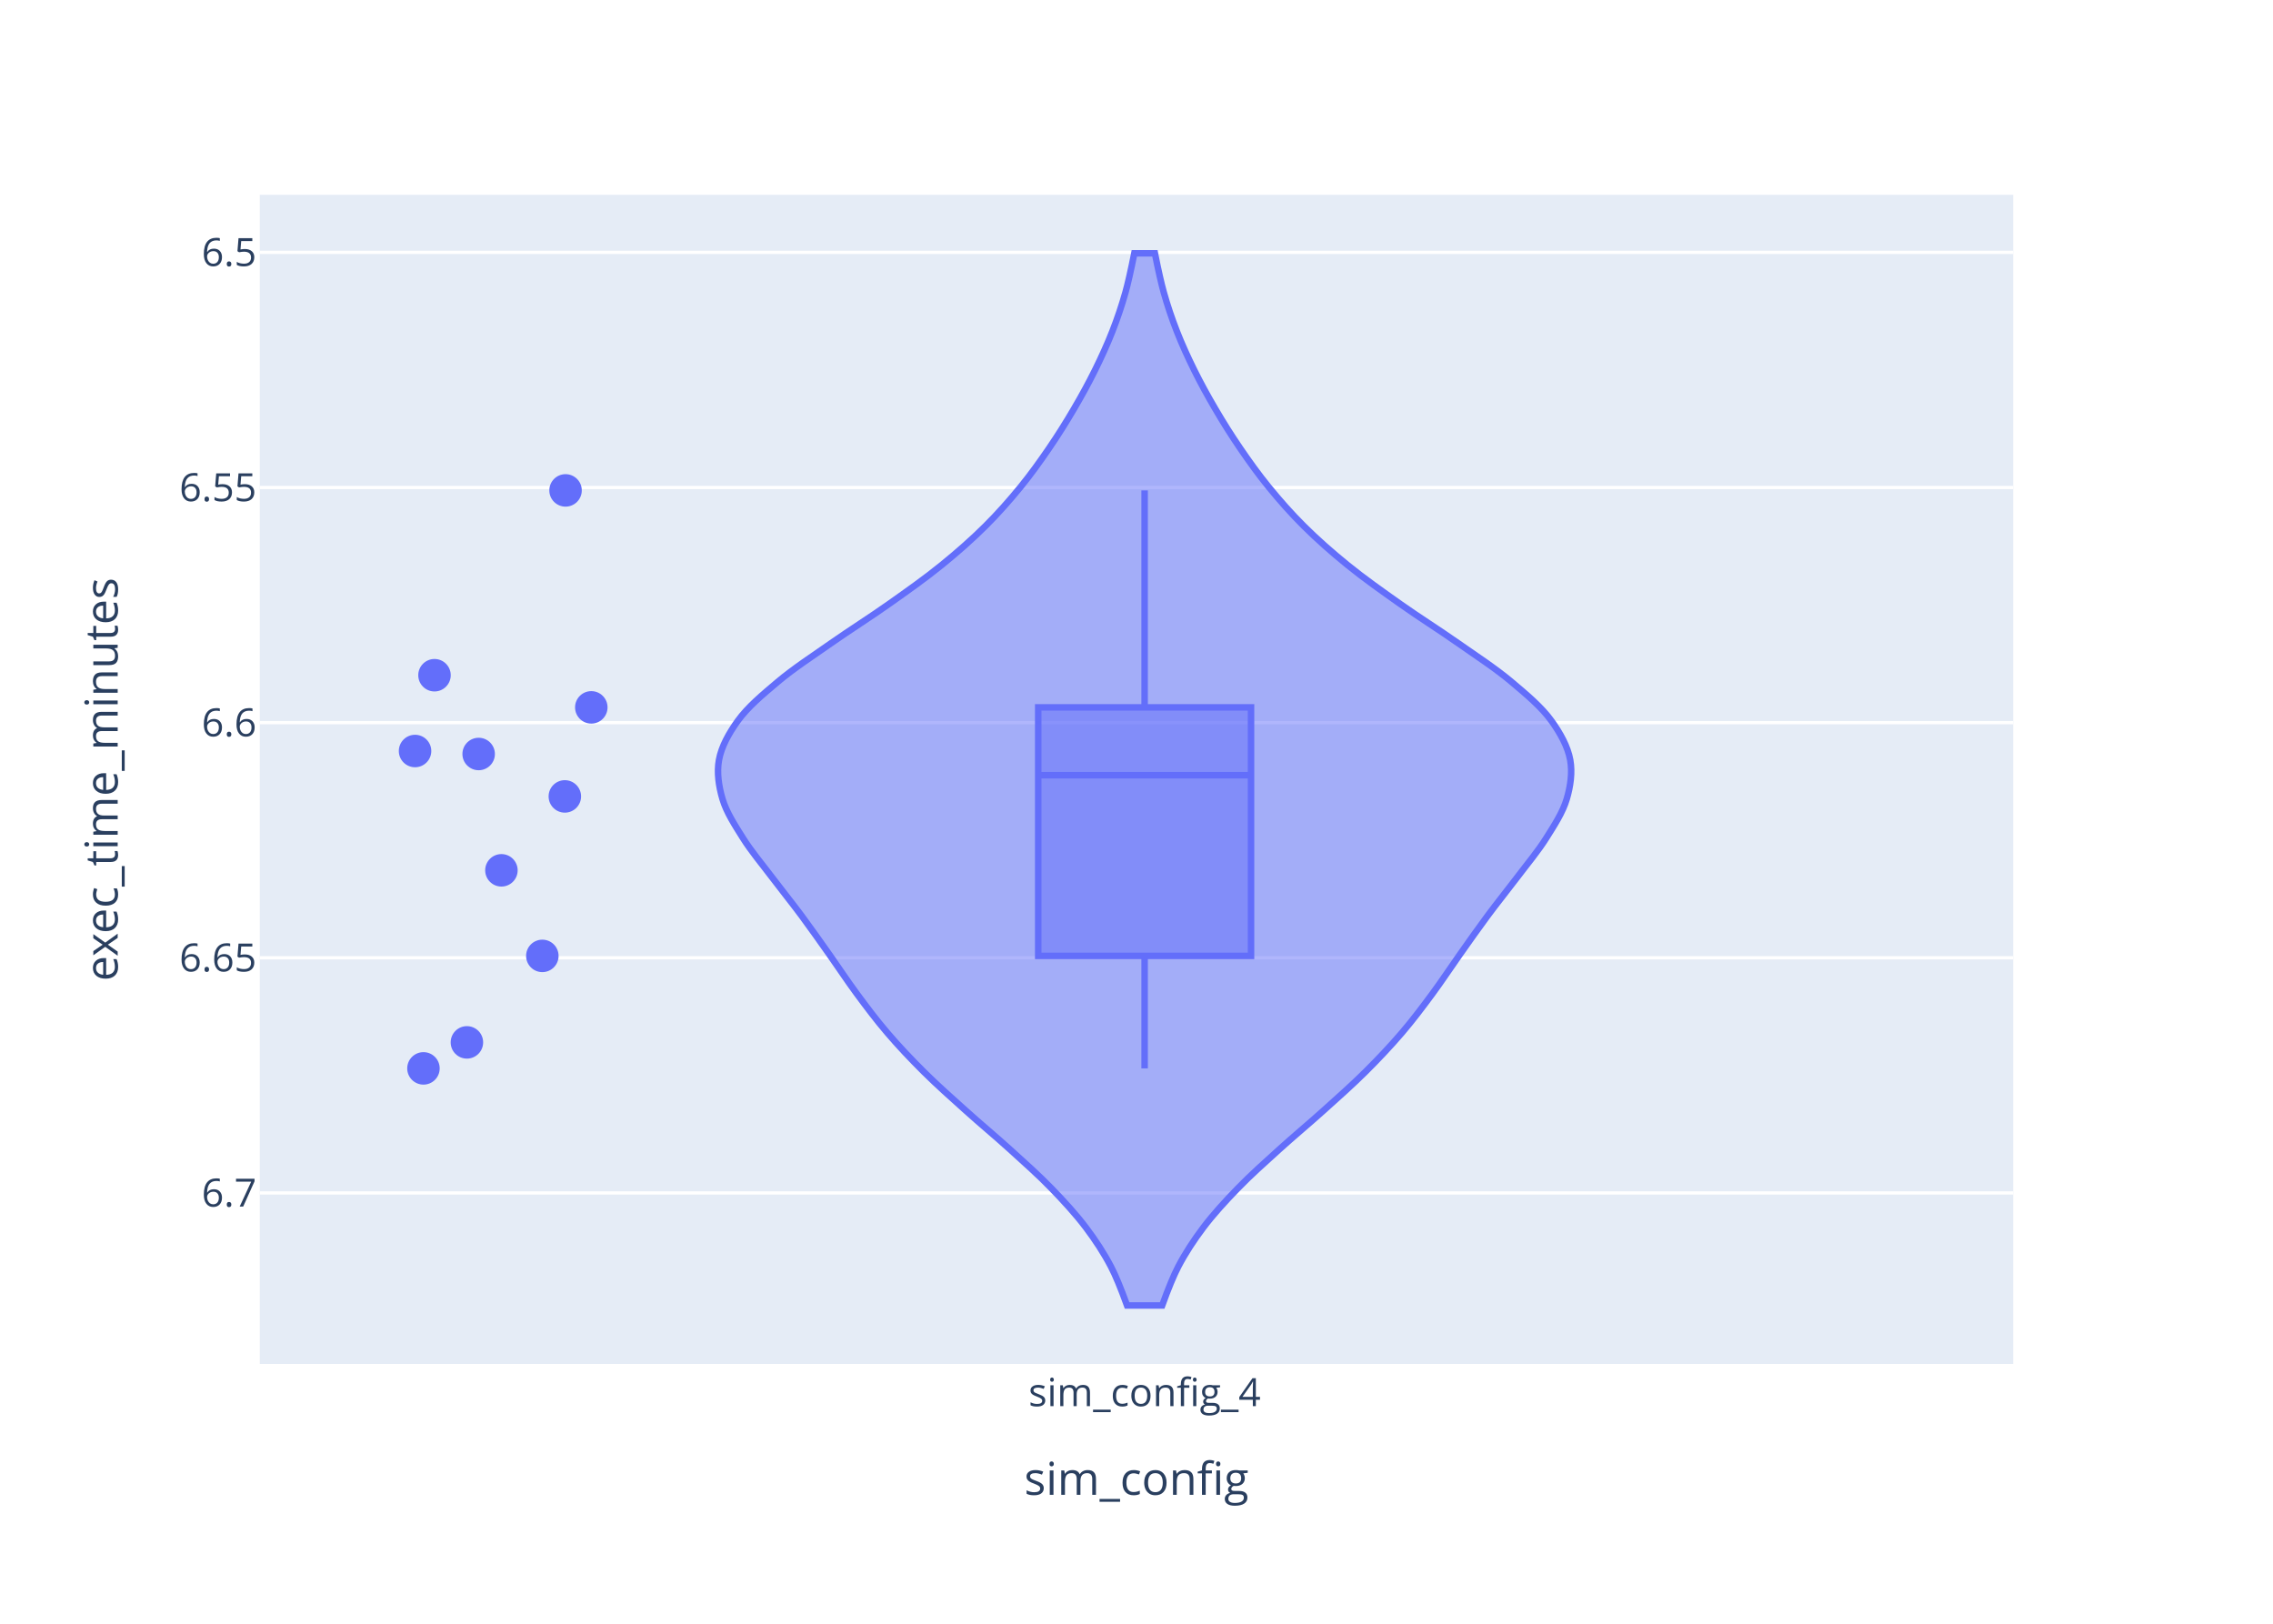
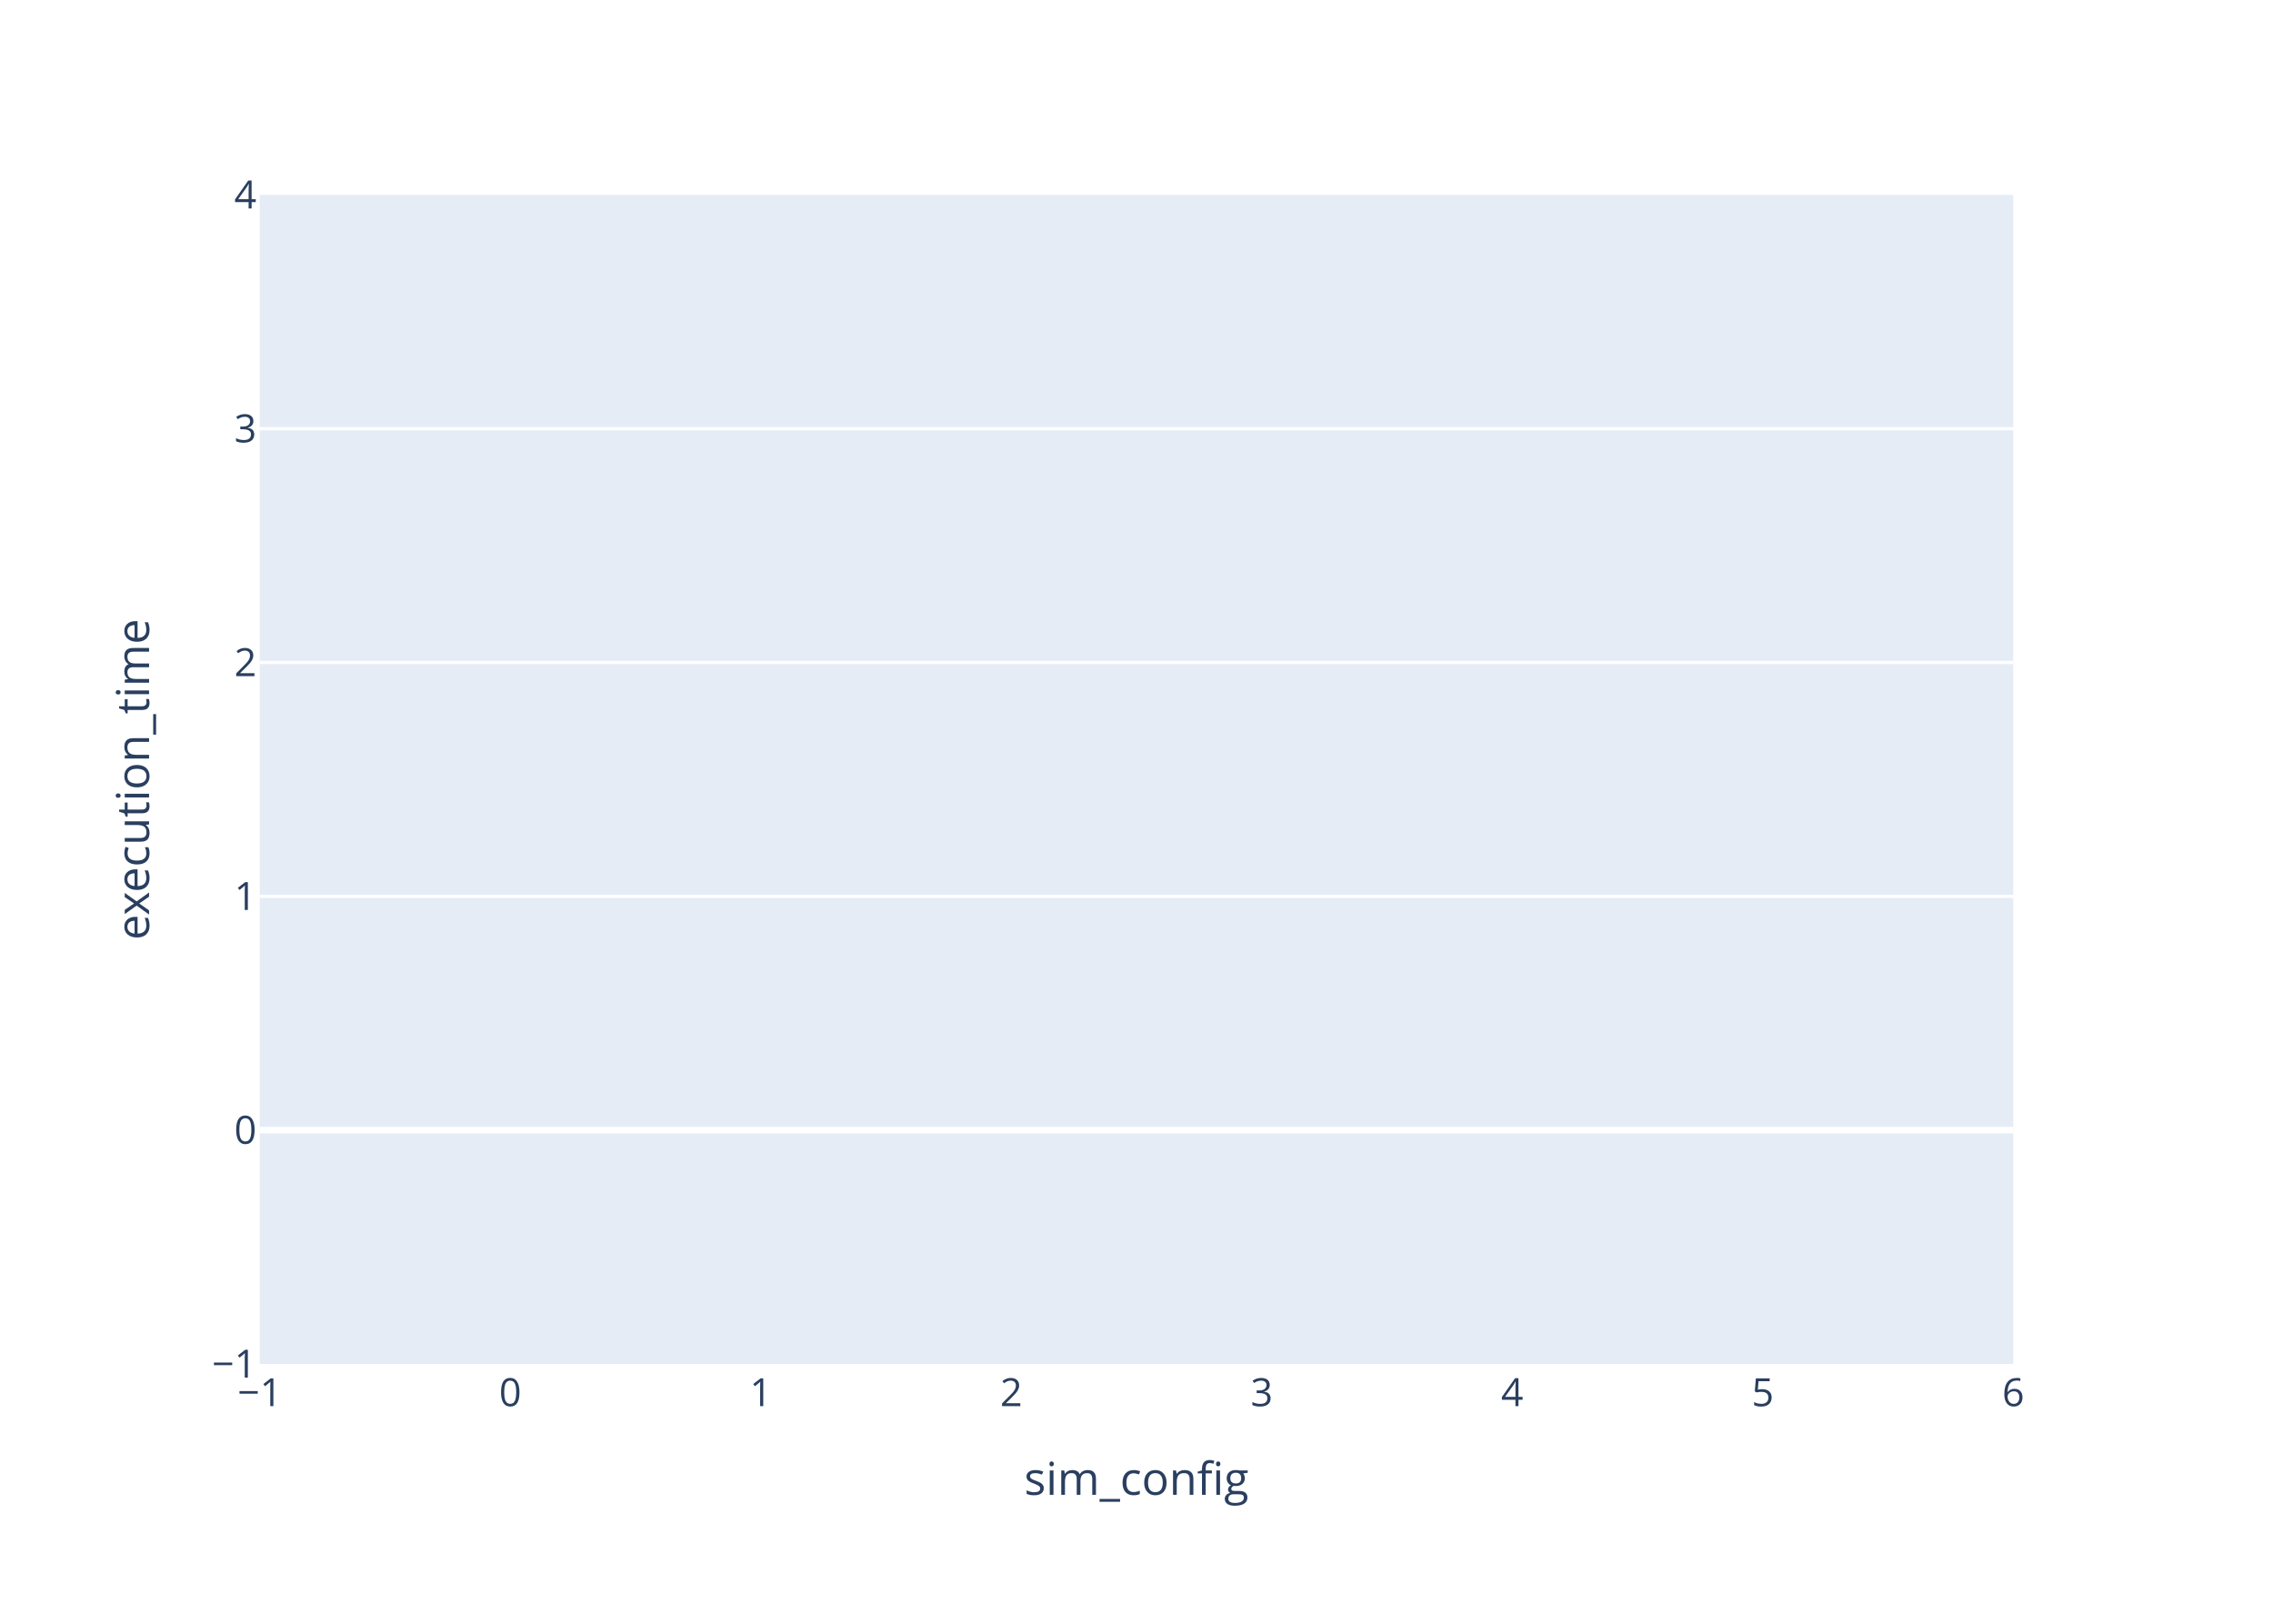
<svg xmlns="http://www.w3.org/2000/svg" class="main-svg" width="700" height="500" style="" viewBox="0 0 700 500">
  <rect x="0" y="0" width="700" height="500" style="fill: rgb(255, 255, 255); fill-opacity: 1;" />
-   <defs id="defs-a59ac5">
+   <defs id="defs-fa2061">
    <g class="clips">
-       <clipPath id="clipa59ac5xyplot" class="plotclip">
+       <clipPath id="clipfa2061xyplot" class="plotclip">
        <rect width="540" height="360" />
      </clipPath>
-       <clipPath class="axesclip" id="clipa59ac5x">
+       <clipPath class="axesclip" id="clipfa2061x">
        <rect x="80" y="0" width="540" height="500" />
      </clipPath>
-       <clipPath class="axesclip" id="clipa59ac5y">
+       <clipPath class="axesclip" id="clipfa2061y">
        <rect x="0" y="60" width="700" height="360" />
      </clipPath>
-       <clipPath class="axesclip" id="clipa59ac5xy">
+       <clipPath class="axesclip" id="clipfa2061xy">
        <rect x="80" y="60" width="540" height="360" />
      </clipPath>
    </g>
    <g class="gradients" />
    <g class="patterns" />
  </defs>
  <g class="bglayer">
    <rect class="bg" x="80" y="60" width="540" height="360" style="fill: rgb(229, 236, 246); fill-opacity: 1; stroke-width: 0;" />
  </g>
  <g class="layer-below">
    <g class="imagelayer" />
    <g class="shapelayer" />
  </g>
  <g class="cartesianlayer">
    <g class="subplot xy">
      <g class="layer-subplot">
        <g class="shapelayer" />
        <g class="imagelayer" />
      </g>
      <g class="minor-gridlayer">
        <g class="x" />
        <g class="y" />
      </g>
      <g class="gridlayer">
        <g class="x" />
        <g class="y">
-           <path class="ygrid crisp" transform="translate(0,367.34)" d="M80,0h540" style="stroke: rgb(255, 255, 255); stroke-opacity: 1; stroke-width: 1px;" />
-           <path class="ygrid crisp" transform="translate(0,294.93)" d="M80,0h540" style="stroke: rgb(255, 255, 255); stroke-opacity: 1; stroke-width: 1px;" />
-           <path class="ygrid crisp" transform="translate(0,222.53)" d="M80,0h540" style="stroke: rgb(255, 255, 255); stroke-opacity: 1; stroke-width: 1px;" />
-           <path class="ygrid crisp" transform="translate(0,150.12)" d="M80,0h540" style="stroke: rgb(255, 255, 255); stroke-opacity: 1; stroke-width: 1px;" />
-           <path class="ygrid crisp" transform="translate(0,77.71)" d="M80,0h540" style="stroke: rgb(255, 255, 255); stroke-opacity: 1; stroke-width: 1px;" />
+           <path class="ygrid crisp" transform="translate(0,276)" d="M80,0h540" style="stroke: rgb(255, 255, 255); stroke-opacity: 1; stroke-width: 1px;" />
+           <path class="ygrid crisp" transform="translate(0,204)" d="M80,0h540" style="stroke: rgb(255, 255, 255); stroke-opacity: 1; stroke-width: 1px;" />
+           <path class="ygrid crisp" transform="translate(0,132)" d="M80,0h540" style="stroke: rgb(255, 255, 255); stroke-opacity: 1; stroke-width: 1px;" />
        </g>
      </g>
-       <g class="zerolinelayer" />
+       <g class="zerolinelayer">
+         <path class="yzl zl crisp" transform="translate(0,348)" d="M80,0h540" style="stroke: rgb(255, 255, 255); stroke-opacity: 1; stroke-width: 2px;" />
+       </g>
      <g class="layer-between">
        <g class="shapelayer" />
        <g class="imagelayer" />
      </g>
      <path class="xlines-below" />
      <path class="ylines-below" />
      <g class="overlines-below" />
      <g class="xaxislayer-below" />
      <g class="yaxislayer-below" />
      <g class="overaxes-below" />
-       <g class="plot" transform="translate(80,60)" clip-path="url(#clipa59ac5xyplot)">
-         <g class="violinlayer mlayer">
-           <g class="trace violins" style="opacity: 1;">
-             <path class="violin" d="M275.67,18Q277.28,26.03 278.39,30C279.52,34.03 280.87,38.04 282.42,42C284,46.04 285.83,50.04 287.79,54C289.79,58.04 291.99,62.04 294.32,66C296.69,70.04 299.2,74.05 301.9,78C304.67,82.05 307.55,86.08 310.75,90C314.08,94.08 317.63,98.11 321.54,102C325.68,106.12 330.22,110.11 335.01,114C340.08,118.12 345.68,122.06 351.25,126C356.99,130.06 363.19,133.95 368.97,138C374.62,141.96 380.56,145.81 385.53,150C390.08,153.84 394.73,157.71 397.81,162C400.52,165.78 402.82,169.9 403.57,174C404.28,177.91 403.65,182.11 402.51,186C401.3,190.12 398.69,194.09 396.24,198C393.67,202.1 390.37,206.01 387.36,210C384.33,214.01 381.12,217.97 378.13,222C375.18,225.98 372.37,229.99 369.53,234C366.7,237.99 364.06,242.04 361.13,246C358.14,250.04 355.12,254.07 351.76,258C348.27,262.08 344.5,266.07 340.55,270C336.45,274.08 331.98,278.03 327.57,282C323.1,286.03 318.35,289.96 313.9,294C309.54,297.96 305.09,301.9 301.13,306C297.35,309.91 293.69,313.88 290.58,318C287.65,321.89 285.02,325.9 282.88,330Q280.83,333.91 277.9,342L267.1,342Q264.17,333.91 262.12,330C259.98,325.9 257.35,321.89 254.42,318C251.31,313.88 247.65,309.91 243.87,306C239.91,301.9 235.46,297.96 231.1,294C226.65,289.96 221.9,286.03 217.43,282C213.02,278.03 208.55,274.08 204.45,270C200.5,266.07 196.73,262.08 193.24,258C189.88,254.07 186.86,250.04 183.87,246C180.94,242.04 178.3,237.99 175.47,234C172.63,229.99 169.82,225.98 166.87,222C163.88,217.97 160.67,214.01 157.64,210C154.63,206.01 151.33,202.1 148.76,198C146.31,194.09 143.7,190.12 142.49,186C141.35,182.11 140.71,177.9 141.42,174C142.17,169.89 144.48,165.78 147.19,162C150.27,157.71 154.92,153.84 159.47,150C164.44,145.81 170.38,141.96 176.03,138C181.81,133.95 188.01,130.06 193.75,126C199.32,122.06 204.92,118.12 209.99,114C214.78,110.11 219.32,106.12 223.46,102C227.37,98.11 230.92,94.08 234.25,90C237.45,86.08 240.33,82.05 243.1,78C245.8,74.05 248.31,70.04 250.68,66C253.01,62.04 255.21,58.04 257.21,54C259.17,50.04 261,46.04 262.58,42C264.13,38.04 265.48,34.03 266.61,30Q267.72,26.03 269.33,18Z" style="vector-effect: none; stroke-width: 2px; stroke: rgb(99, 110, 250); stroke-opacity: 1; fill: rgb(99, 110, 250); fill-opacity: 0.5;" />
-             <path class="box" d="M239.73,178.71H305.27M239.73,157.82H305.27V234.35H239.73ZM272.5,157.82V91.01M272.5,234.35V268.99" style="vector-effect: non-scaling-stroke; stroke-width: 2px; stroke: rgb(99, 110, 250); stroke-opacity: 1; fill: rgb(99, 110, 250); fill-opacity: 0.5;" />
-             <g class="points">
-               <path class="point" transform="translate(94.17,91.01)" d="M5,0A5,5 0 1,1 0,-5A5,5 0 0,1 5,0Z" style="opacity: 1; stroke-width: 0px; fill: rgb(99, 110, 250); fill-opacity: 1;" />
-               <path class="point" transform="translate(53.81,147.92)" d="M5,0A5,5 0 1,1 0,-5A5,5 0 0,1 5,0Z" style="opacity: 1; stroke-width: 0px; fill: rgb(99, 110, 250); fill-opacity: 1;" />
-               <path class="point" transform="translate(102.1,157.82)" d="M5,0A5,5 0 1,1 0,-5A5,5 0 0,1 5,0Z" style="opacity: 1; stroke-width: 0px; fill: rgb(99, 110, 250); fill-opacity: 1;" />
-               <path class="point" transform="translate(47.82,171.26)" d="M5,0A5,5 0 1,1 0,-5A5,5 0 0,1 5,0Z" style="opacity: 1; stroke-width: 0px; fill: rgb(99, 110, 250); fill-opacity: 1;" />
-               <path class="point" transform="translate(67.41,172.18)" d="M5,0A5,5 0 1,1 0,-5A5,5 0 0,1 5,0Z" style="opacity: 1; stroke-width: 0px; fill: rgb(99, 110, 250); fill-opacity: 1;" />
-               <path class="point" transform="translate(93.95,185.24)" d="M5,0A5,5 0 1,1 0,-5A5,5 0 0,1 5,0Z" style="opacity: 1; stroke-width: 0px; fill: rgb(99, 110, 250); fill-opacity: 1;" />
-               <path class="point" transform="translate(74.42,208)" d="M5,0A5,5 0 1,1 0,-5A5,5 0 0,1 5,0Z" style="opacity: 1; stroke-width: 0px; fill: rgb(99, 110, 250); fill-opacity: 1;" />
-               <path class="point" transform="translate(87.02,234.35)" d="M5,0A5,5 0 1,1 0,-5A5,5 0 0,1 5,0Z" style="opacity: 1; stroke-width: 0px; fill: rgb(99, 110, 250); fill-opacity: 1;" />
-               <path class="point" transform="translate(63.79,260.98)" d="M5,0A5,5 0 1,1 0,-5A5,5 0 0,1 5,0Z" style="opacity: 1; stroke-width: 0px; fill: rgb(99, 110, 250); fill-opacity: 1;" />
-               <path class="point" transform="translate(50.41,268.99)" d="M5,0A5,5 0 1,1 0,-5A5,5 0 0,1 5,0Z" style="opacity: 1; stroke-width: 0px; fill: rgb(99, 110, 250); fill-opacity: 1;" />
-             </g>
-           </g>
-         </g>
-       </g>
+       <g class="plot" transform="translate(80,60)" clip-path="url(#clipfa2061xyplot)" />
      <g class="overplot" />
      <path class="xlines-above crisp" d="M0,0" style="fill: none;" />
      <path class="ylines-above crisp" d="M0,0" style="fill: none;" />
      <g class="overlines-above" />
      <g class="xaxislayer-above">
        <g class="xtick">
-           <text text-anchor="middle" x="0" y="433" transform="translate(352.5,0)" style="font-family: 'Open Sans', verdana, arial, sans-serif; font-size: 12px; fill: rgb(42, 63, 95); fill-opacity: 1; white-space: pre; opacity: 1;">sim_config_4</text>
+           <text text-anchor="middle" x="0" y="433" transform="translate(80,0)" style="font-family: 'Open Sans', verdana, arial, sans-serif; font-size: 12px; fill: rgb(42, 63, 95); fill-opacity: 1; white-space: pre; opacity: 1;">−1</text>
+         </g>
+         <g class="xtick">
+           <text text-anchor="middle" x="0" y="433" style="font-family: 'Open Sans', verdana, arial, sans-serif; font-size: 12px; fill: rgb(42, 63, 95); fill-opacity: 1; white-space: pre; opacity: 1;" transform="translate(157.14,0)">0</text>
+         </g>
+         <g class="xtick">
+           <text text-anchor="middle" x="0" y="433" style="font-family: 'Open Sans', verdana, arial, sans-serif; font-size: 12px; fill: rgb(42, 63, 95); fill-opacity: 1; white-space: pre; opacity: 1;" transform="translate(234.29,0)">1</text>
+         </g>
+         <g class="xtick">
+           <text text-anchor="middle" x="0" y="433" style="font-family: 'Open Sans', verdana, arial, sans-serif; font-size: 12px; fill: rgb(42, 63, 95); fill-opacity: 1; white-space: pre; opacity: 1;" transform="translate(311.43,0)">2</text>
+         </g>
+         <g class="xtick">
+           <text text-anchor="middle" x="0" y="433" style="font-family: 'Open Sans', verdana, arial, sans-serif; font-size: 12px; fill: rgb(42, 63, 95); fill-opacity: 1; white-space: pre; opacity: 1;" transform="translate(388.57,0)">3</text>
+         </g>
+         <g class="xtick">
+           <text text-anchor="middle" x="0" y="433" style="font-family: 'Open Sans', verdana, arial, sans-serif; font-size: 12px; fill: rgb(42, 63, 95); fill-opacity: 1; white-space: pre; opacity: 1;" transform="translate(465.71,0)">4</text>
+         </g>
+         <g class="xtick">
+           <text text-anchor="middle" x="0" y="433" style="font-family: 'Open Sans', verdana, arial, sans-serif; font-size: 12px; fill: rgb(42, 63, 95); fill-opacity: 1; white-space: pre; opacity: 1;" transform="translate(542.86,0)">5</text>
+         </g>
+         <g class="xtick">
+           <text text-anchor="middle" x="0" y="433" style="font-family: 'Open Sans', verdana, arial, sans-serif; font-size: 12px; fill: rgb(42, 63, 95); fill-opacity: 1; white-space: pre; opacity: 1;" transform="translate(620,0)">6</text>
        </g>
      </g>
      <g class="yaxislayer-above">
        <g class="ytick">
-           <text text-anchor="end" x="79" y="4.2" transform="translate(0,367.34)" style="font-family: 'Open Sans', verdana, arial, sans-serif; font-size: 12px; fill: rgb(42, 63, 95); fill-opacity: 1; white-space: pre; opacity: 1;">6.7</text>
+           <text text-anchor="end" x="79" y="4.2" transform="translate(0,420)" style="font-family: 'Open Sans', verdana, arial, sans-serif; font-size: 12px; fill: rgb(42, 63, 95); fill-opacity: 1; white-space: pre; opacity: 1;">−1</text>
        </g>
        <g class="ytick">
-           <text text-anchor="end" x="79" y="4.2" style="font-family: 'Open Sans', verdana, arial, sans-serif; font-size: 12px; fill: rgb(42, 63, 95); fill-opacity: 1; white-space: pre; opacity: 1;" transform="translate(0,294.93)">6.65</text>
+           <text text-anchor="end" x="79" y="4.2" style="font-family: 'Open Sans', verdana, arial, sans-serif; font-size: 12px; fill: rgb(42, 63, 95); fill-opacity: 1; white-space: pre; opacity: 1;" transform="translate(0,348)">0</text>
        </g>
        <g class="ytick">
-           <text text-anchor="end" x="79" y="4.2" style="font-family: 'Open Sans', verdana, arial, sans-serif; font-size: 12px; fill: rgb(42, 63, 95); fill-opacity: 1; white-space: pre; opacity: 1;" transform="translate(0,222.53)">6.6</text>
+           <text text-anchor="end" x="79" y="4.2" style="font-family: 'Open Sans', verdana, arial, sans-serif; font-size: 12px; fill: rgb(42, 63, 95); fill-opacity: 1; white-space: pre; opacity: 1;" transform="translate(0,276)">1</text>
        </g>
        <g class="ytick">
-           <text text-anchor="end" x="79" y="4.2" style="font-family: 'Open Sans', verdana, arial, sans-serif; font-size: 12px; fill: rgb(42, 63, 95); fill-opacity: 1; white-space: pre; opacity: 1;" transform="translate(0,150.12)">6.55</text>
+           <text text-anchor="end" x="79" y="4.2" style="font-family: 'Open Sans', verdana, arial, sans-serif; font-size: 12px; fill: rgb(42, 63, 95); fill-opacity: 1; white-space: pre; opacity: 1;" transform="translate(0,204)">2</text>
        </g>
        <g class="ytick">
-           <text text-anchor="end" x="79" y="4.2" style="font-family: 'Open Sans', verdana, arial, sans-serif; font-size: 12px; fill: rgb(42, 63, 95); fill-opacity: 1; white-space: pre; opacity: 1;" transform="translate(0,77.71)">6.5</text>
+           <text text-anchor="end" x="79" y="4.2" style="font-family: 'Open Sans', verdana, arial, sans-serif; font-size: 12px; fill: rgb(42, 63, 95); fill-opacity: 1; white-space: pre; opacity: 1;" transform="translate(0,132)">3</text>
+         </g>
+         <g class="ytick">
+           <text text-anchor="end" x="79" y="4.2" style="font-family: 'Open Sans', verdana, arial, sans-serif; font-size: 12px; fill: rgb(42, 63, 95); fill-opacity: 1; white-space: pre; opacity: 1;" transform="translate(0,60)">4</text>
        </g>
      </g>
      <g class="overaxes-above" />
    </g>
  </g>
  <g class="polarlayer" />
  <g class="smithlayer" />
  <g class="ternarylayer" />
  <g class="geolayer" />
  <g class="funnelarealayer" />
  <g class="pielayer" />
  <g class="iciclelayer" />
  <g class="treemaplayer" />
  <g class="sunburstlayer" />
  <g class="glimages" />
-   <defs id="topdefs-a59ac5">
+   <defs id="topdefs-fa2061">
    <g class="clips" />
  </defs>
  <g class="layer-above">
    <g class="imagelayer" />
    <g class="shapelayer" />
  </g>
  <g class="infolayer">
    <g class="g-gtitle" />
    <g class="g-xtitle">
      <text class="xtitle" x="350" y="460.3" text-anchor="middle" style="font-family: 'Open Sans', verdana, arial, sans-serif; font-size: 14px; fill: rgb(42, 63, 95); opacity: 1; white-space: pre;">sim_config</text>
    </g>
    <g class="g-ytitle">
-       <text class="ytitle" transform="rotate(-90,36.24063,240)" x="36.241" y="240" text-anchor="middle" style="font-family: 'Open Sans', verdana, arial, sans-serif; font-size: 14px; fill: rgb(42, 63, 95); opacity: 1; white-space: pre;">exec_time_minutes</text>
+       <text class="ytitle" transform="rotate(-90,45.9125,240)" x="45.913" y="240" text-anchor="middle" style="font-family: 'Open Sans', verdana, arial, sans-serif; font-size: 14px; fill: rgb(42, 63, 95); opacity: 1; white-space: pre;">execution_time</text>
    </g>
  </g>
</svg>
